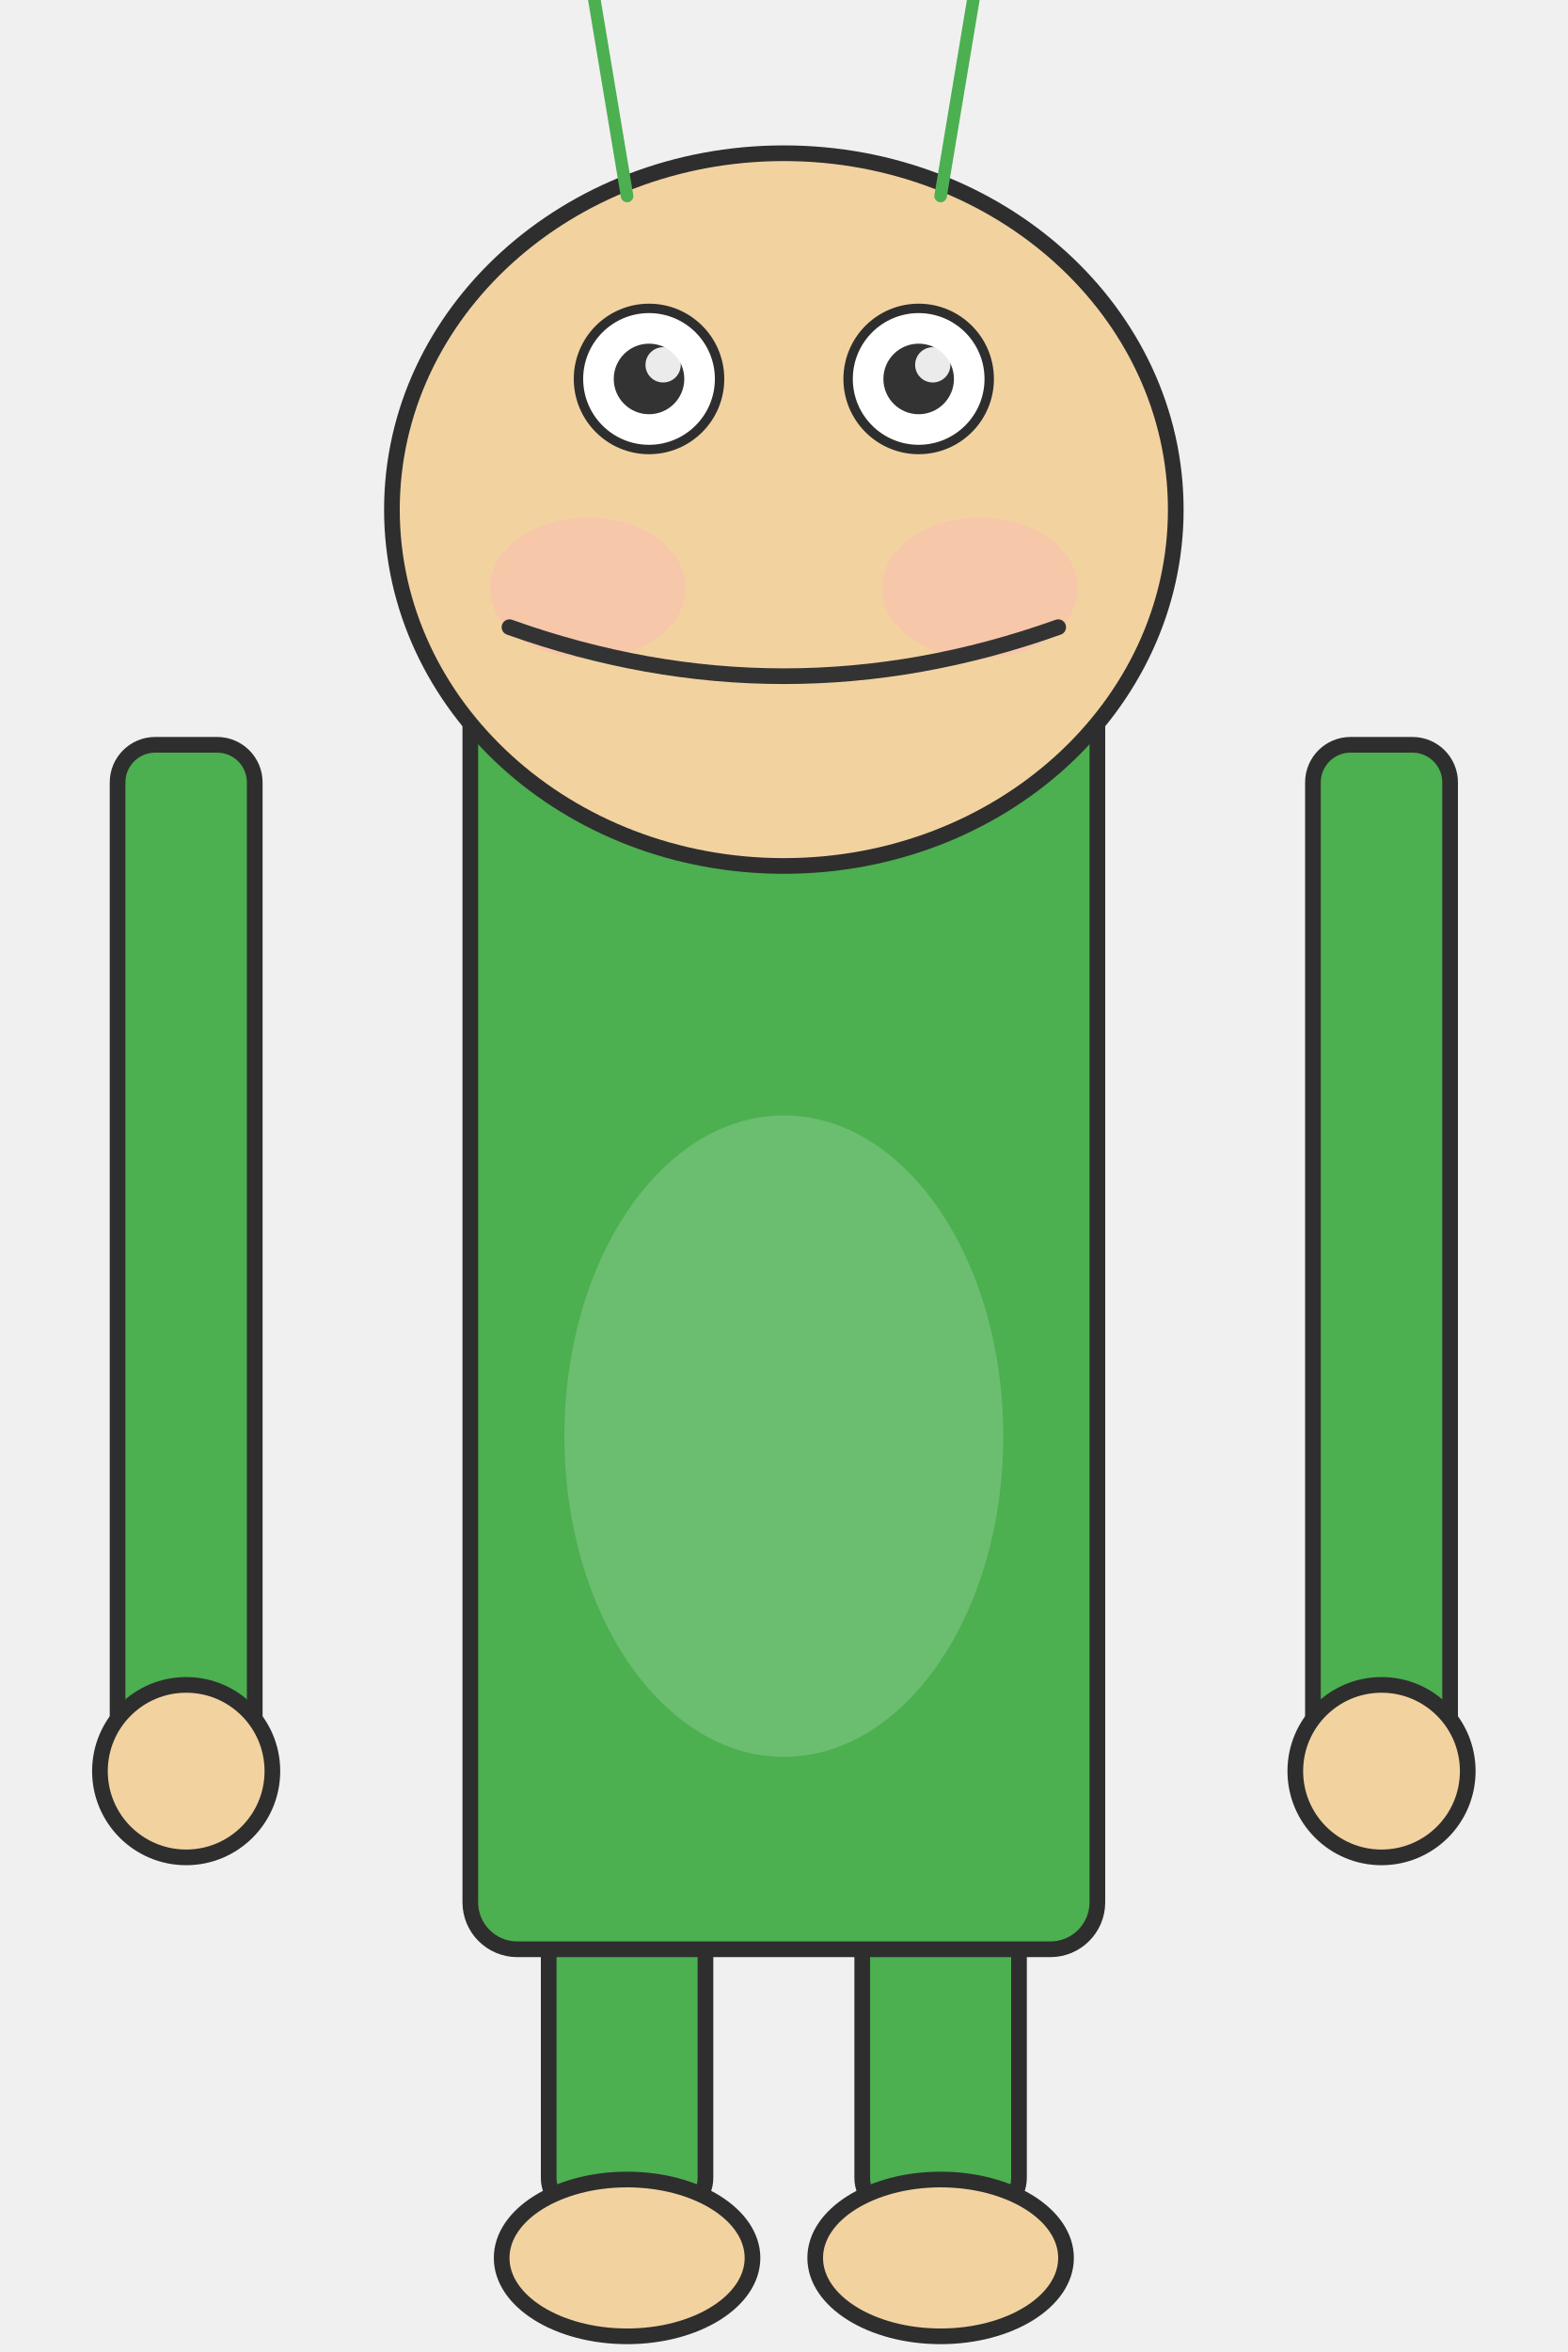
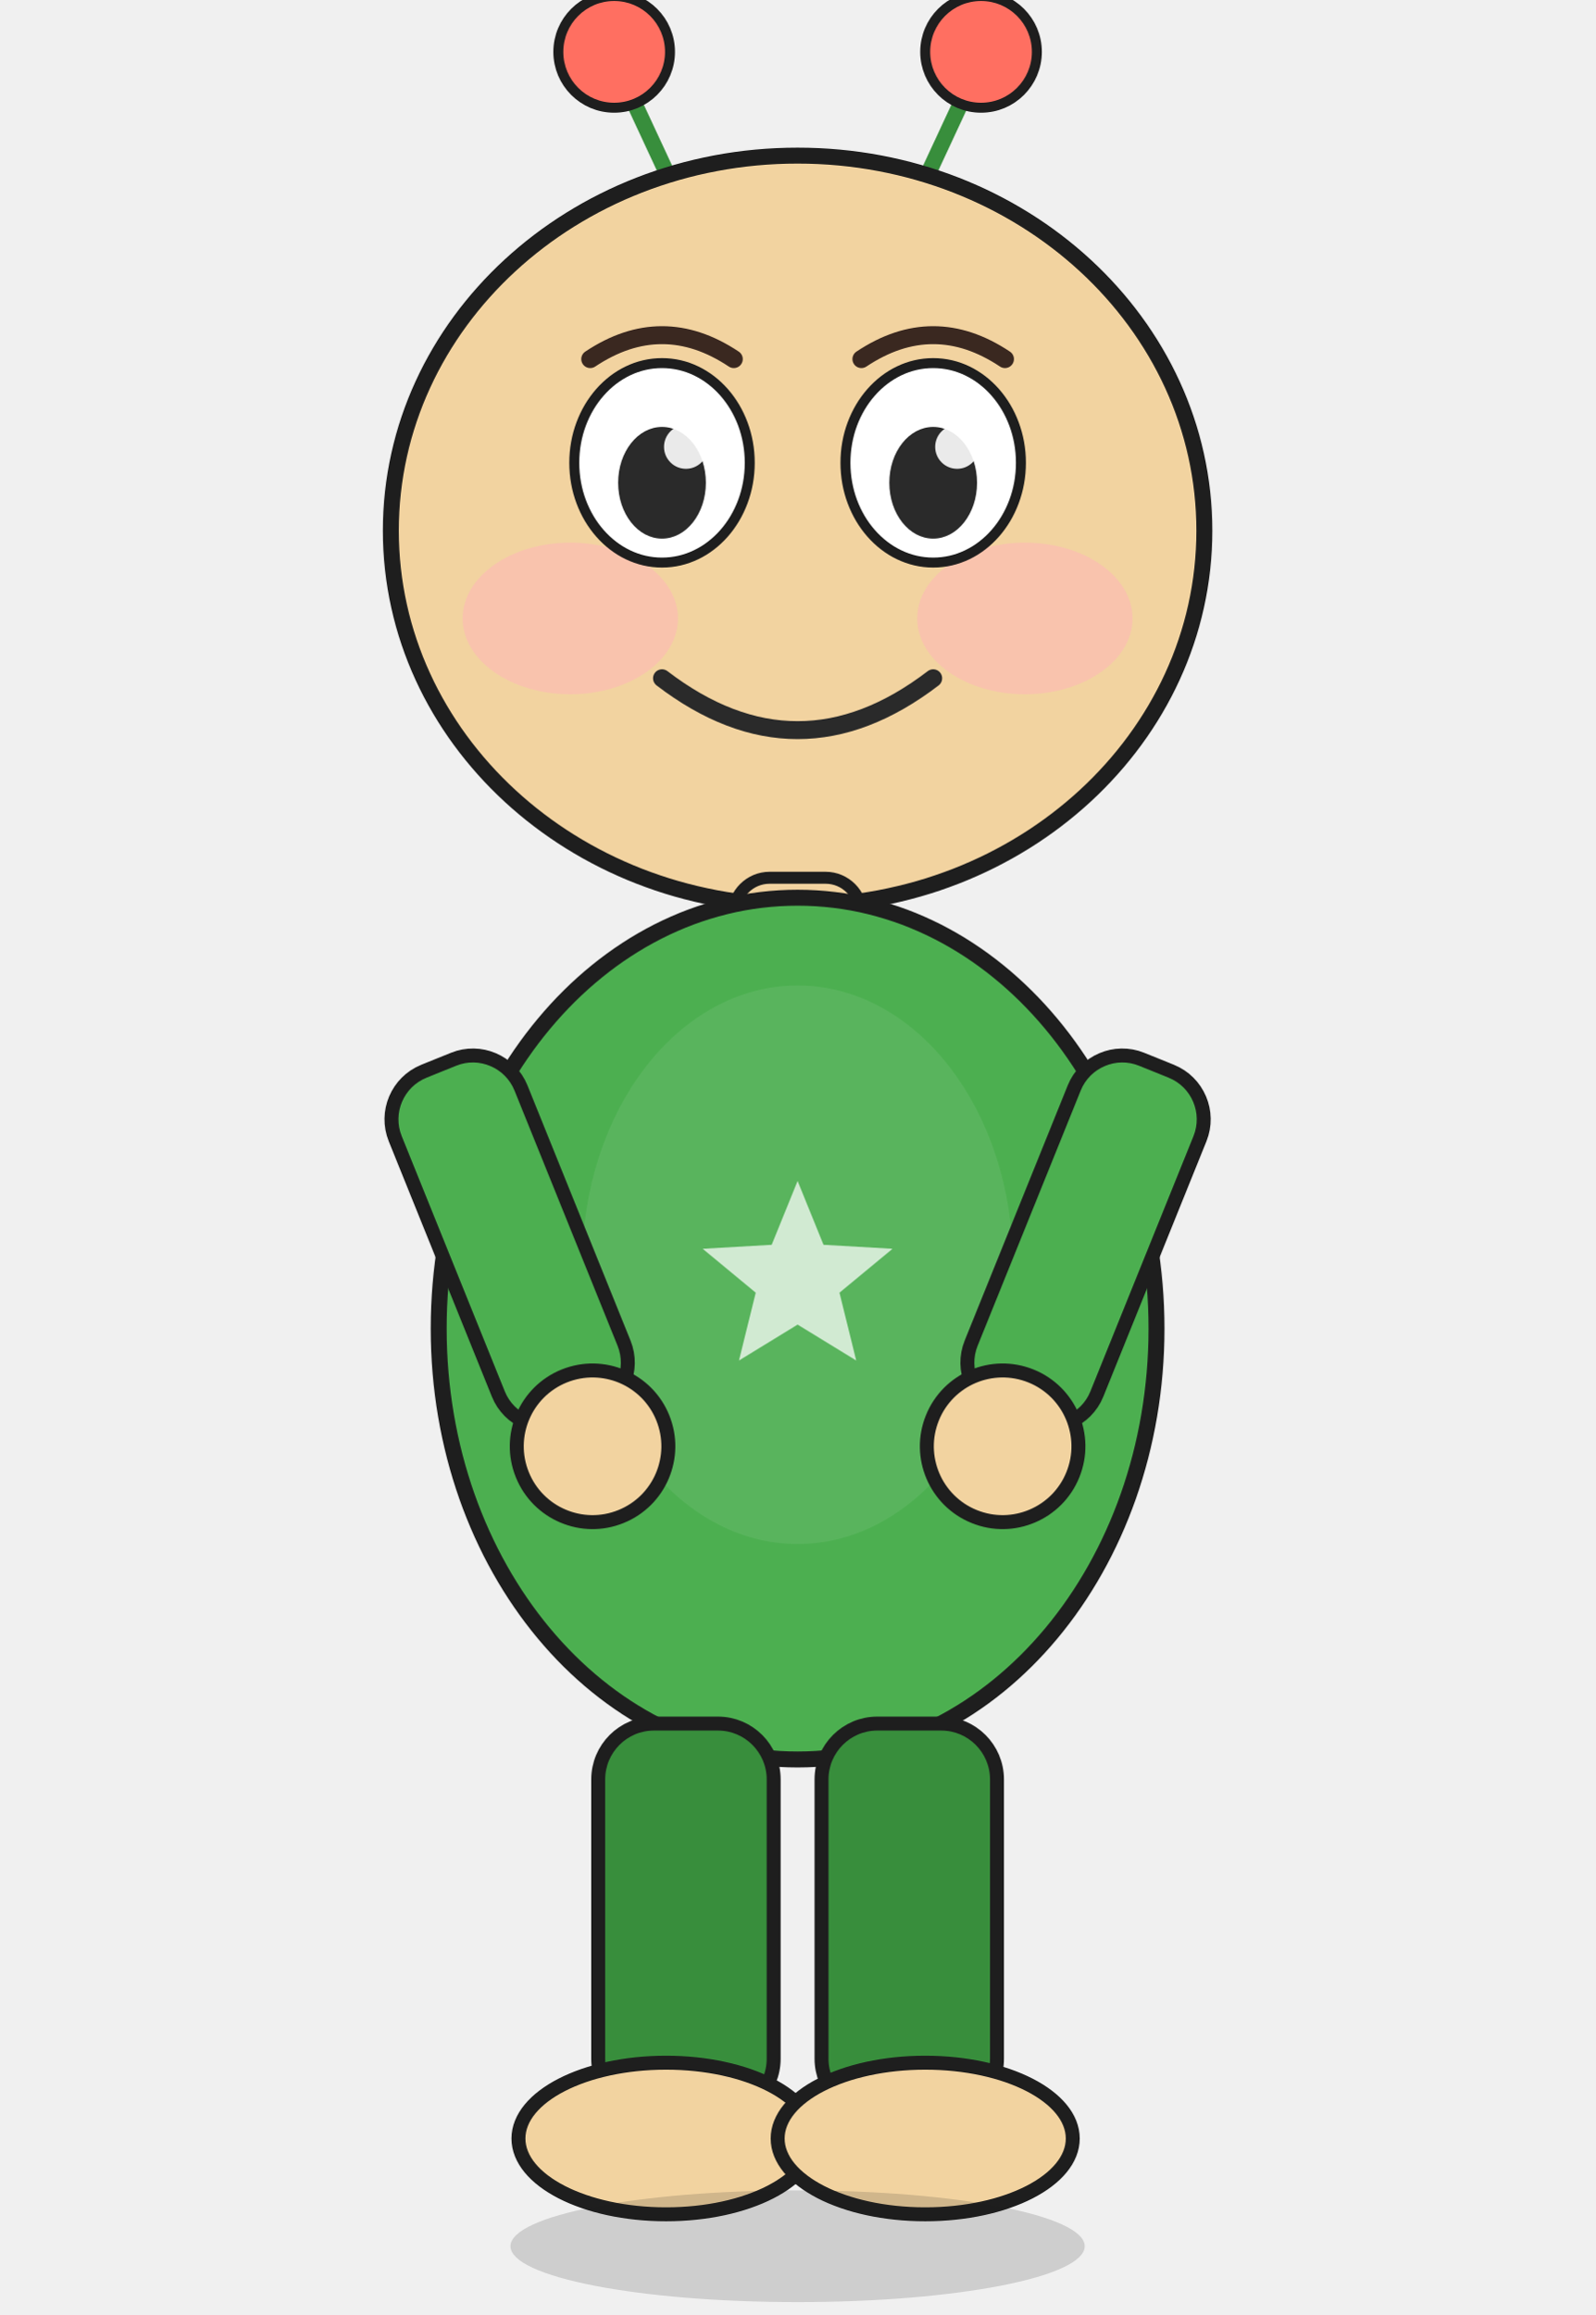
- <svg xmlns="http://www.w3.org/2000/svg" width="400" height="600" viewBox="0 0 400 600">
-   <g id="legs" transform="translate(0, 250)">
-     <rect x="140" y="20" width="40" height="294" rx="8.4" ry="8.4" fill="#4CAF50" stroke="#2E2E2E" stroke-width="4" />
-     <ellipse cx="160" cy="326" rx="32" ry="20" fill="#F2D3A0" stroke="#2E2E2E" stroke-width="4" />
-     <rect x="220" y="20" width="40" height="294" rx="8.4" ry="8.4" fill="#4CAF50" stroke="#2E2E2E" stroke-width="4" />
-     <ellipse cx="240" cy="326" rx="32" ry="20" fill="#F2D3A0" stroke="#2E2E2E" stroke-width="4" />
+ <svg xmlns="http://www.w3.org/2000/svg" width="400" height="580" viewBox="0 0 400 580">
+   <line x1="174" y1="58" x2="154" y2="15" stroke="#388E3C" stroke-width="4" stroke-linecap="round" />
+   <circle cx="154" cy="13" r="14" fill="#FF6F61" stroke="#1e1e1e" stroke-width="2.5" />
+   <line x1="226" y1="58" x2="246" y2="15" stroke="#388E3C" stroke-width="4" stroke-linecap="round" />
+   <circle cx="246" cy="13" r="14" fill="#FF6F61" stroke="#1e1e1e" stroke-width="2.5" />
+   <ellipse cx="200" cy="133" rx="102" ry="94" fill="#F2D3A0" stroke="#1e1e1e" stroke-width="4" />
+   <ellipse cx="143" cy="155" rx="27" ry="19" fill="#FFB3BA" opacity="0.5" />
+   <ellipse cx="257" cy="155" rx="27" ry="19" fill="#FFB3BA" opacity="0.5" />
+   <ellipse cx="166" cy="116" rx="22" ry="25" fill="white" stroke="#1e1e1e" stroke-width="2.5" />
+   <ellipse cx="166" cy="121" rx="11" ry="14" fill="#2a2a2a" />
+   <circle cx="172" cy="112" r="5.5" fill="white" opacity="0.9" />
+   <ellipse cx="234" cy="116" rx="22" ry="25" fill="white" stroke="#1e1e1e" stroke-width="2.5" />
+   <ellipse cx="234" cy="121" rx="11" ry="14" fill="#2a2a2a" />
+   <circle cx="240" cy="112" r="5.5" fill="white" opacity="0.9" />
+   <path d="M 148 90 Q 166 78 184 90" stroke="#3a2820" stroke-width="4.5" stroke-linecap="round" fill="none" />
+   <path d="M 216 90 Q 234 78 252 90" stroke="#3a2820" stroke-width="4.5" stroke-linecap="round" fill="none" />
+   <path d="M 166 170 Q 200 196 234 170" stroke="#2a2a2a" stroke-width="4.5" stroke-linecap="round" fill="none" />
+   <rect x="184" y="220" width="32" height="24" rx="9" fill="#F2D3A0" stroke="#1e1e1e" stroke-width="3" />
+   <ellipse cx="200" cy="333" rx="90" ry="108" fill="#4CAF50" stroke="#1e1e1e" stroke-width="4" />
+   <ellipse cx="200" cy="317" rx="54" ry="70" fill="#66BB6A" opacity="0.48" />
+   <polygon points="200,296 206.5,312 223.8,313 210.5,324 214.7,341 200,332 185.3,341 189.5,324 176.2,313 193.5,312" fill="white" opacity="0.72" />
+   <g transform="translate(110,267) rotate(-22)">
+     <rect x="-17" y="0" width="34" height="95" rx="13" fill="#4CAF50" stroke="#1e1e1e" stroke-width="3.5" />
+     <circle cx="0" cy="103" r="19" fill="#F2D3A0" stroke="#1e1e1e" stroke-width="3.5" />
  </g>
-   <g id="body" transform="translate(0, 150)">
-     <rect x="120" y="20" width="160" height="327.27" rx="12" ry="12" fill="#4CAF50" stroke="#2E2E2E" stroke-width="4" />
-     <ellipse cx="200" cy="216.36" rx="56" ry="81.82" fill="#81C784" opacity="0.6" />
+   <g transform="translate(290,267) rotate(22)">
+     <rect x="-17" y="0" width="34" height="95" rx="13" fill="#4CAF50" stroke="#1e1e1e" stroke-width="3.5" />
+     <circle cx="0" cy="103" r="19" fill="#F2D3A0" stroke="#1e1e1e" stroke-width="3.5" />
  </g>
-   <g id="arms">
-     <g transform="translate(0, 170)">
-       <rect x="30" y="20" width="35" height="261.82" rx="9.6" ry="9.6" fill="#4CAF50" stroke="#2E2E2E" stroke-width="4" />
-       <circle cx="47.5" cy="281.82" r="22" fill="#F2D3A0" stroke="#2E2E2E" stroke-width="4" />
-     </g>
-     <g transform="translate(0, 170)">
-       <rect x="335" y="20" width="35" height="261.82" rx="9.6" ry="9.6" fill="#4CAF50" stroke="#2E2E2E" stroke-width="4" />
-       <circle cx="352.5" cy="281.82" r="22" fill="#F2D3A0" stroke="#2E2E2E" stroke-width="4" />
-     </g>
-   </g>
-   <g id="head" transform="translate(0, 30)">
-     <ellipse cx="200" cy="100" rx="100" ry="90.91" fill="#F2D3A0" stroke="#2E2E2E" stroke-width="4" />
-     <ellipse cx="150" cy="120" rx="25" ry="18" fill="#FFB3BA" opacity="0.4" />
-     <ellipse cx="250" cy="120" rx="25" ry="18" fill="#FFB3BA" opacity="0.4" />
-   </g>
-   <g id="eyes" transform="translate(0, 30)">
-     <circle cx="165.6" cy="66.67" r="18" fill="white" stroke="#2E2E2E" stroke-width="2.4" />
-     <circle cx="165.6" cy="66.67" r="9" fill="#333333" />
-     <circle cx="169.2" cy="63.07" r="4.5" fill="white" opacity="0.9" />
-     <circle cx="234.4" cy="66.67" r="18" fill="white" stroke="#2E2E2E" stroke-width="2.4" />
-     <circle cx="234.4" cy="66.67" r="9" fill="#333333" />
-     <circle cx="238" cy="63.07" r="4.5" fill="white" opacity="0.9" />
-   </g>
-   <g id="mouth" transform="translate(0, 30)">
-     <path d="M 130 130 Q 200 155 270 130" stroke="#333333" stroke-width="4" stroke-linecap="round" fill="none" />
-   </g>
-   <g id="antennas" transform="translate(0, 30)">
-     <line x1="160" y1="20" x2="140" y2="-100" stroke="#4CAF50" stroke-width="3.2" stroke-linecap="round" />
-     <circle cx="140" cy="-100" r="14" fill="#FF6F61" stroke="#2E2E2E" stroke-width="2.4" />
-     <line x1="240" y1="20" x2="260" y2="-100" stroke="#4CAF50" stroke-width="3.2" stroke-linecap="round" />
-     <circle cx="260" cy="-100" r="14" fill="#FF6F61" stroke="#2E2E2E" stroke-width="2.4" />
-   </g>
+   <rect x="150" y="432" width="44" height="98" rx="14" fill="#388E3C" stroke="#1e1e1e" stroke-width="3.5" />
+   <ellipse cx="167" cy="536" rx="37" ry="19" fill="#F2D3A0" stroke="#1e1e1e" stroke-width="3.5" />
+   <rect x="206" y="432" width="44" height="98" rx="14" fill="#388E3C" stroke="#1e1e1e" stroke-width="3.5" />
+   <ellipse cx="232" cy="536" rx="37" ry="19" fill="#F2D3A0" stroke="#1e1e1e" stroke-width="3.5" />
+   <ellipse cx="200" cy="563" rx="72" ry="14" fill="#1a1a1a" opacity="0.16" />
</svg>
